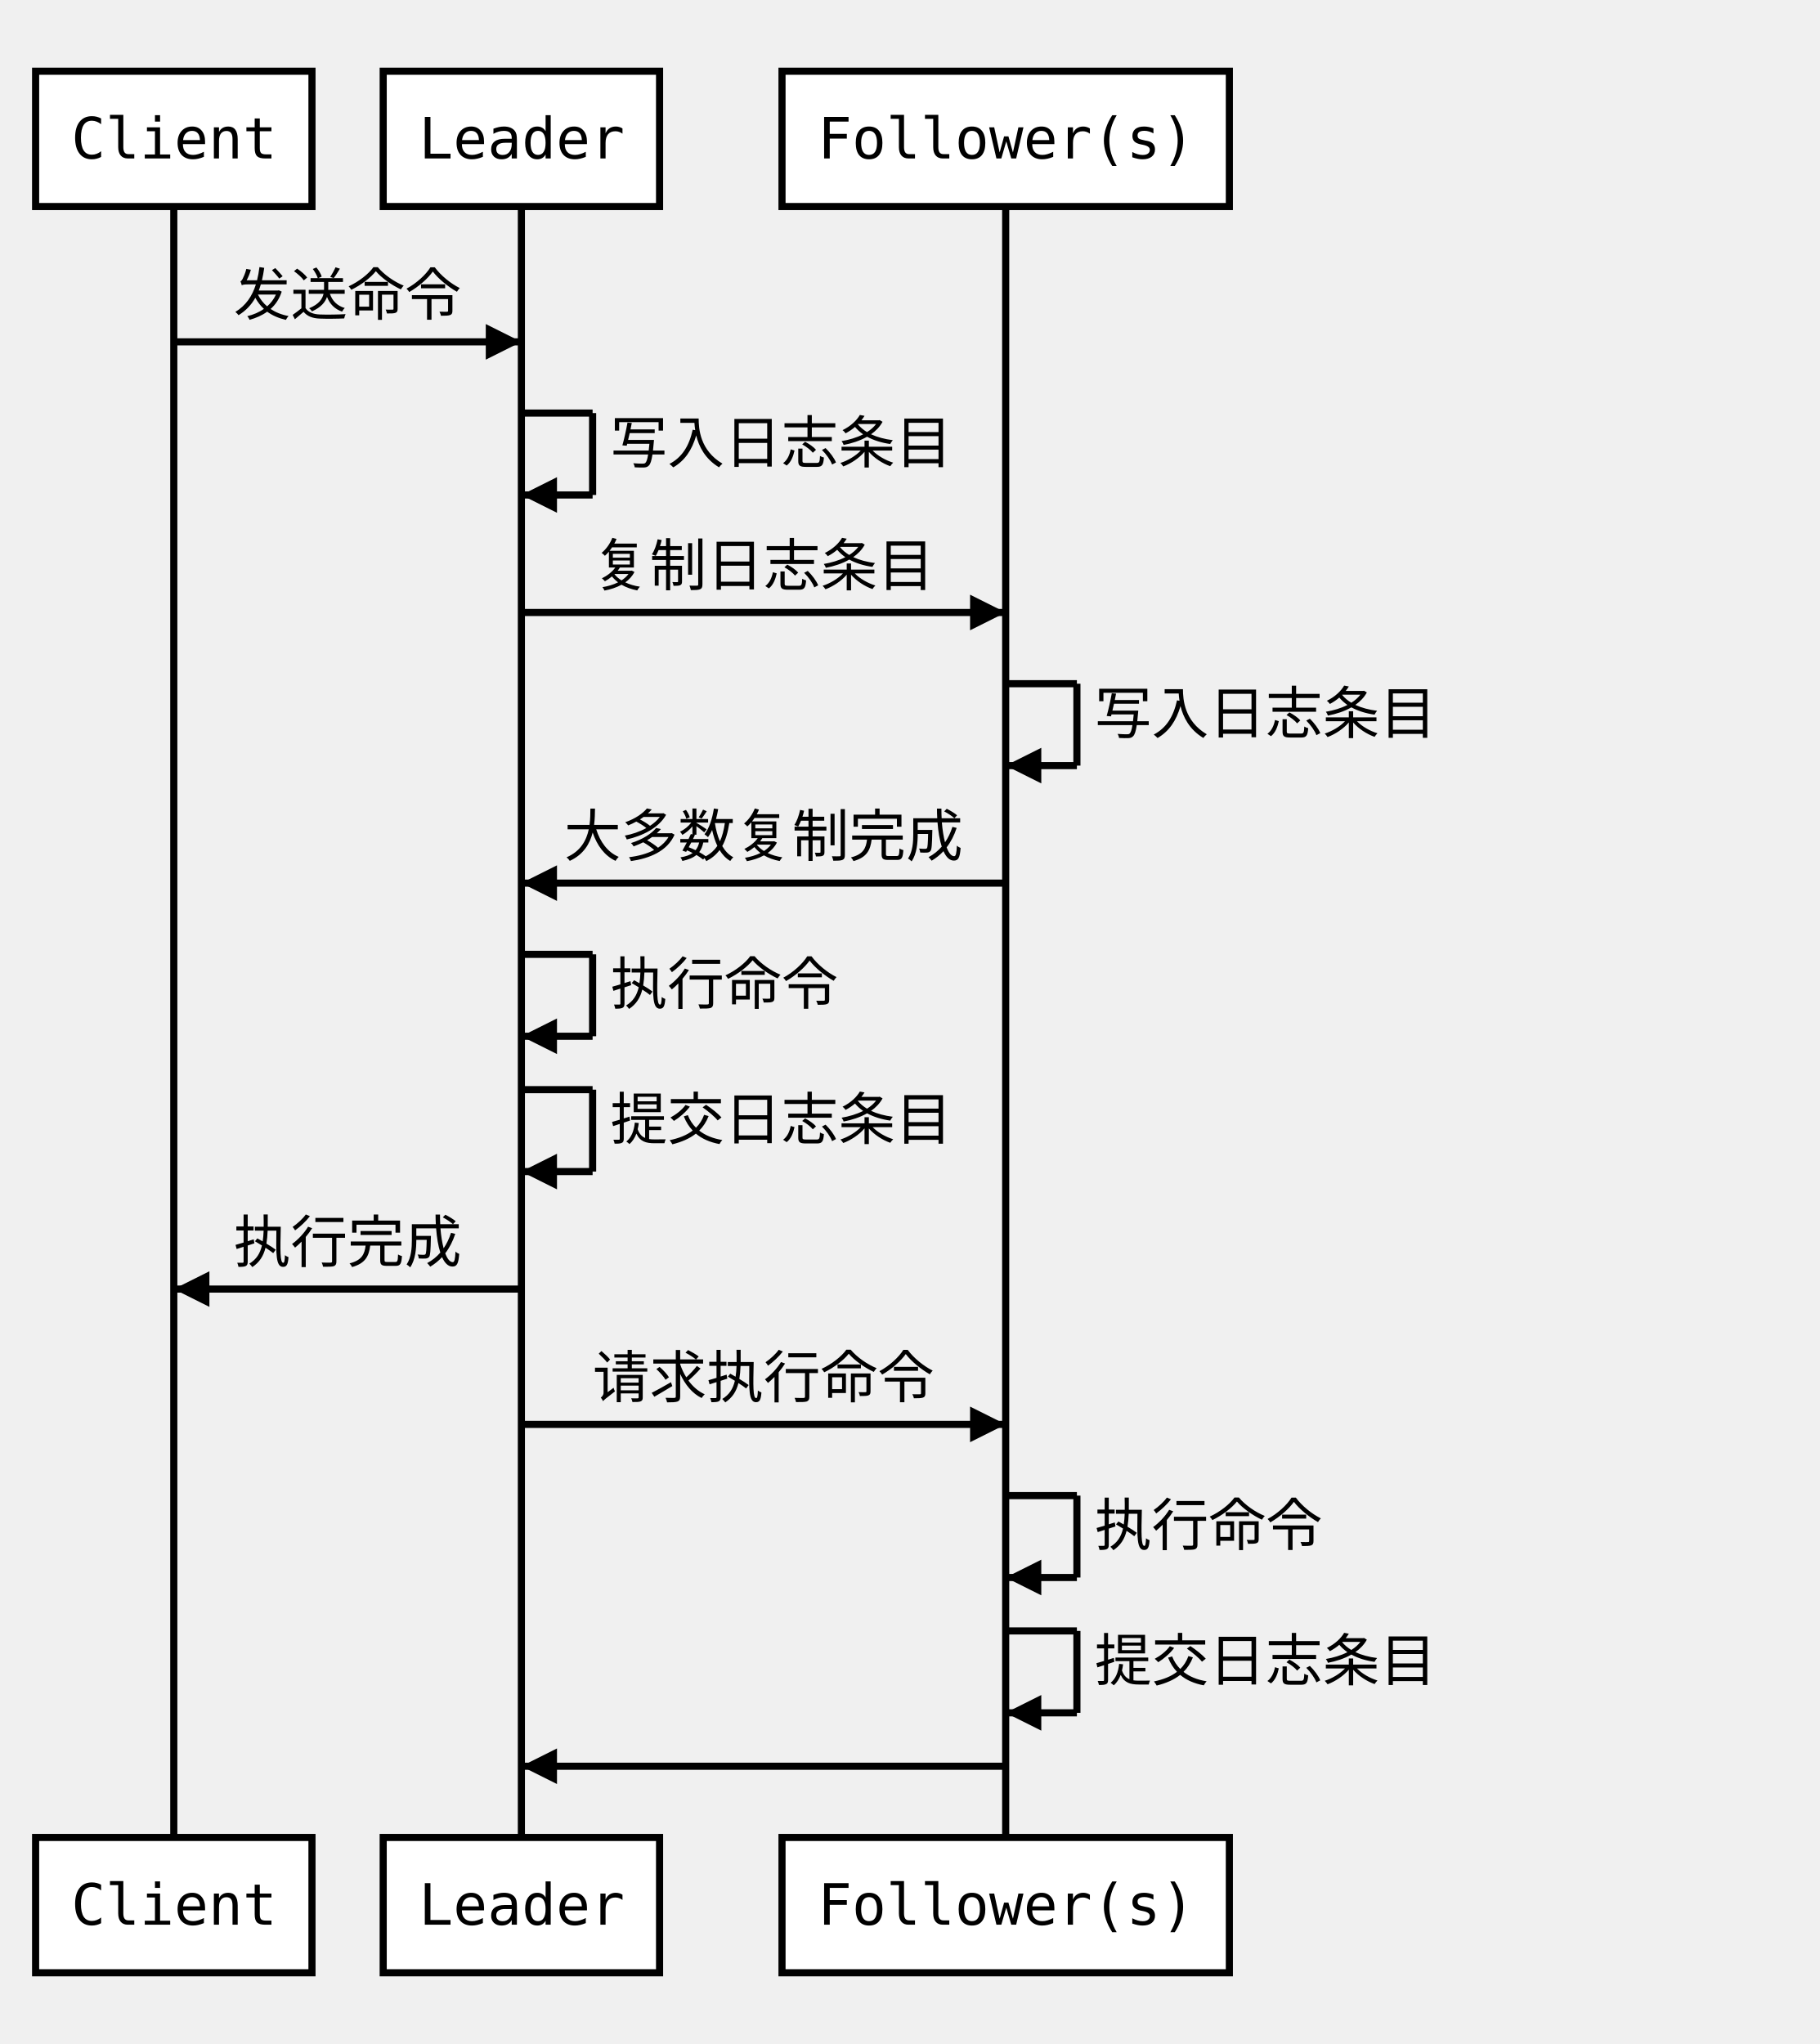
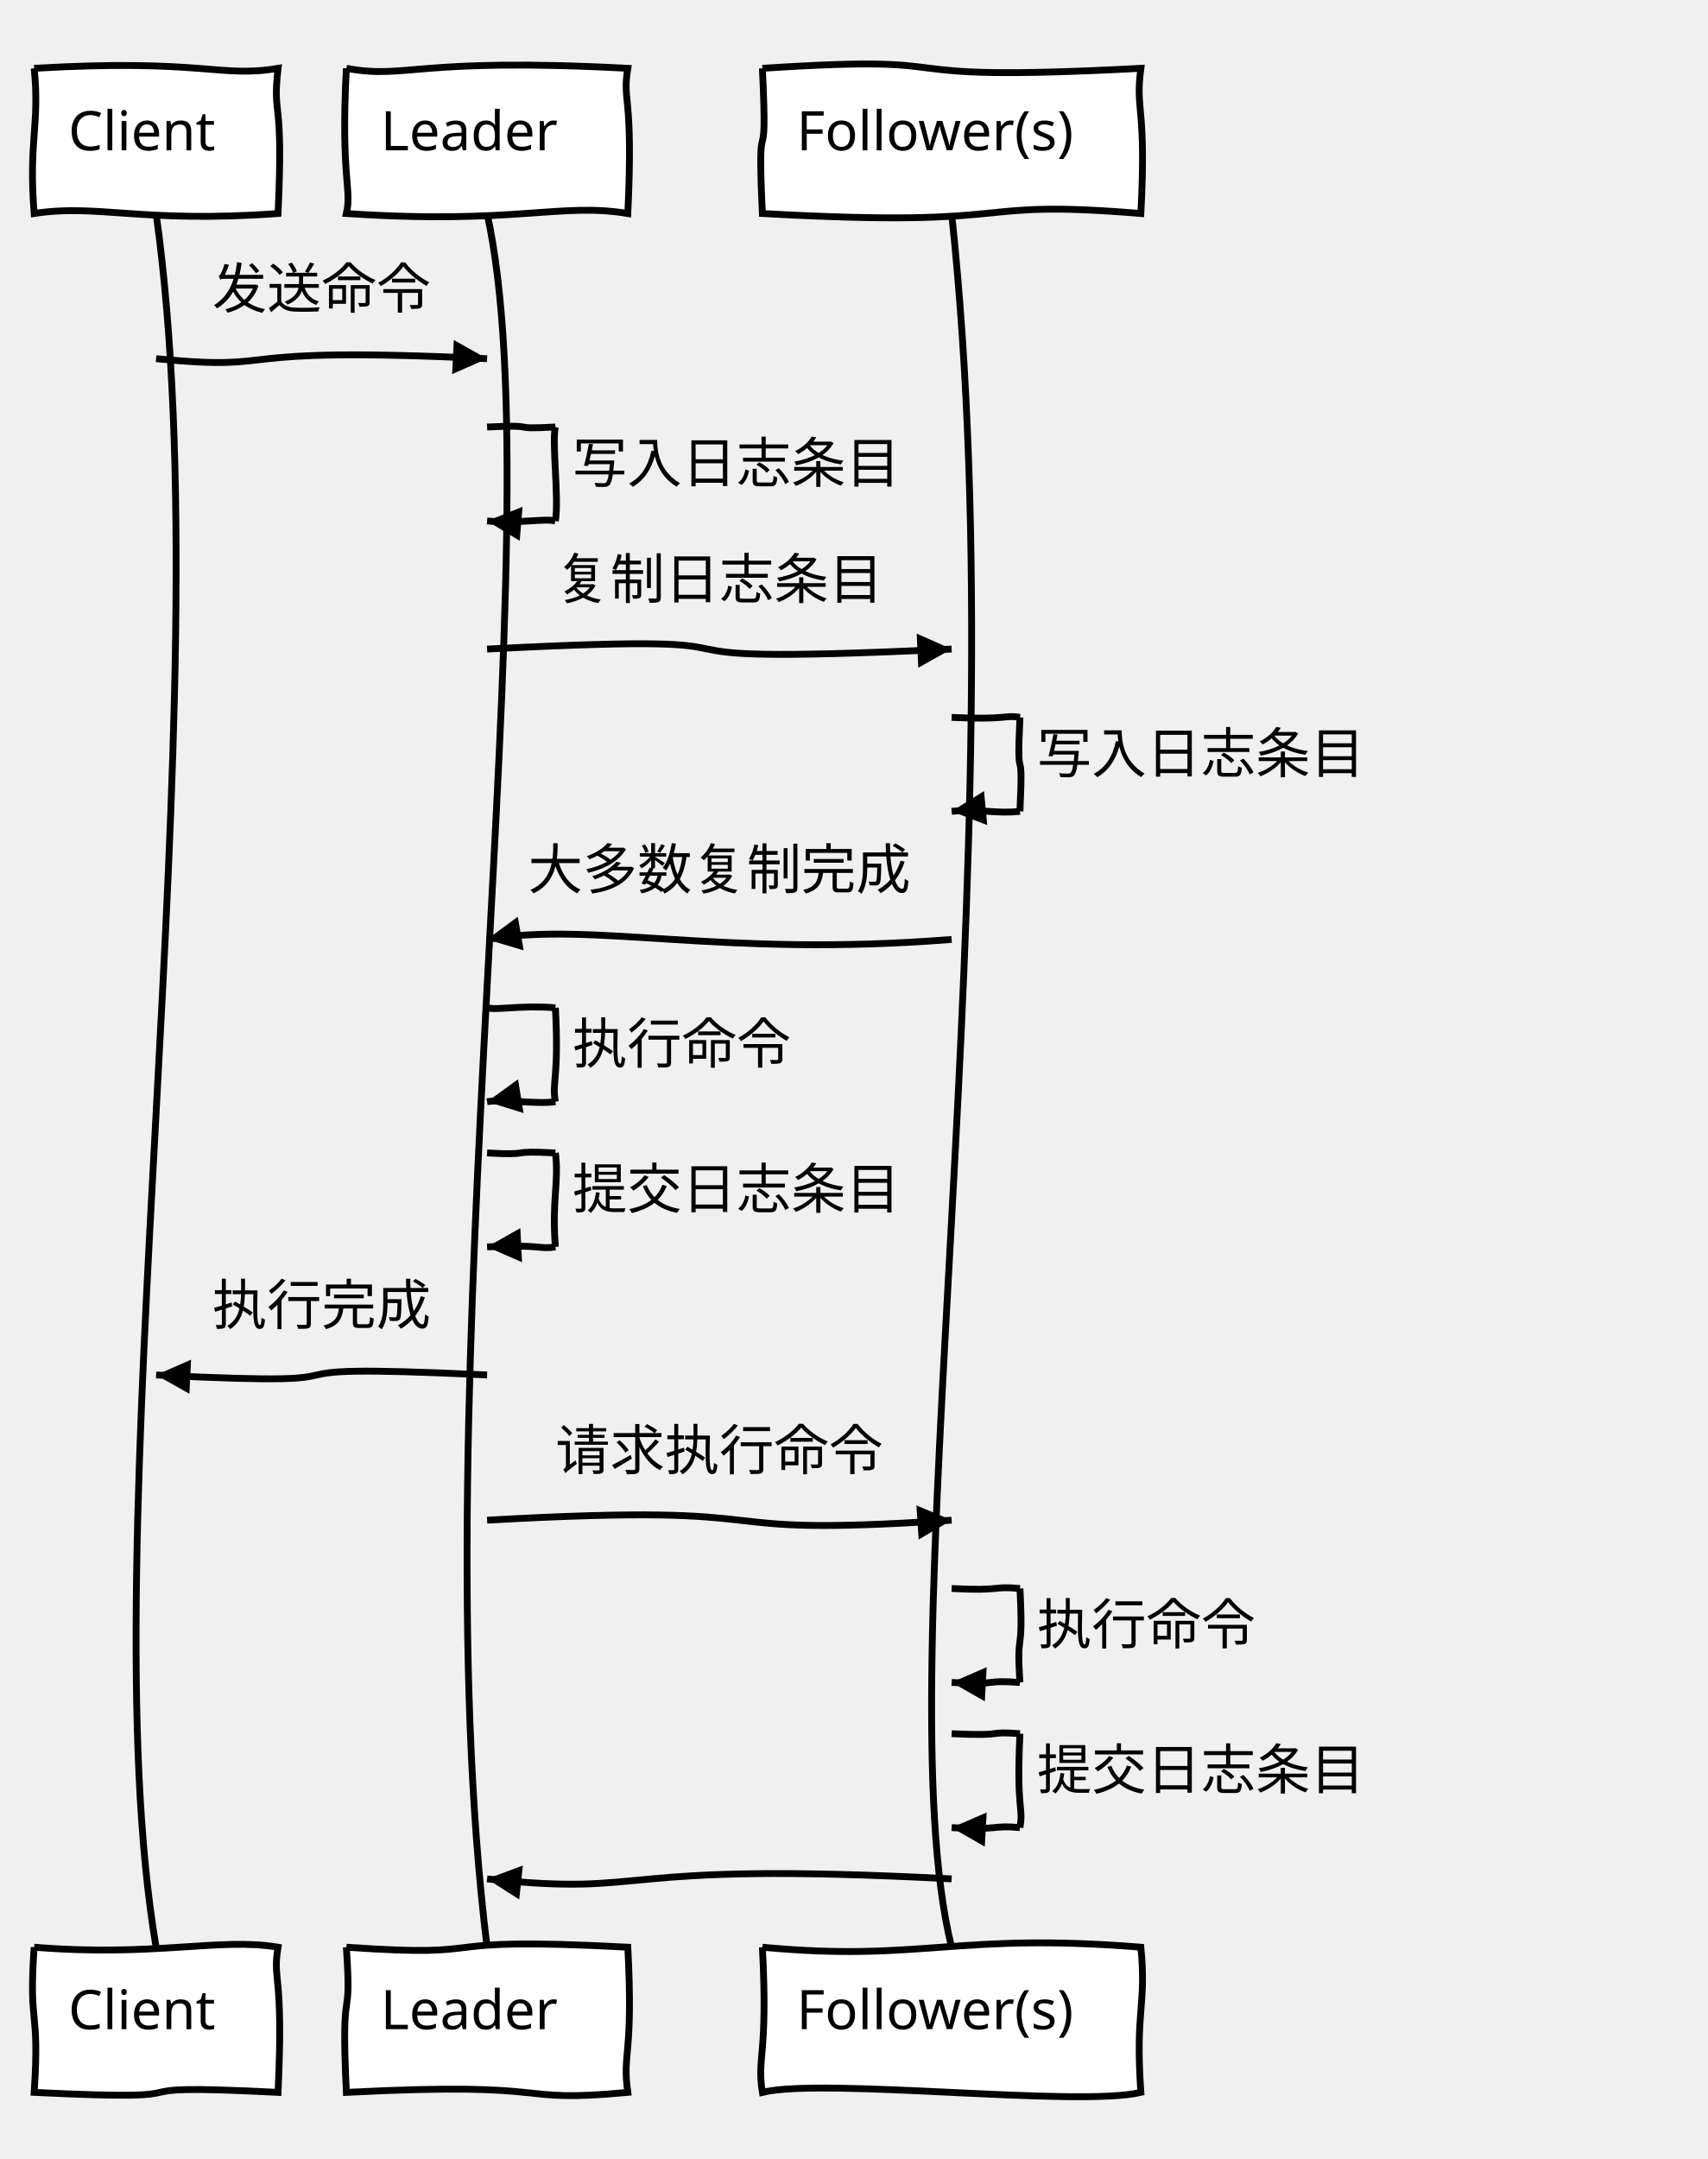
- <svg xmlns="http://www.w3.org/2000/svg" width="511" height="574">
+ <svg xmlns="http://www.w3.org/2000/svg" width="500" height="632">
  <source>Client-&gt;Leader: 发送命令
Leader-&gt;Leader: 写入日志条目
Leader-&gt;Follower(s): 复制日志条目
Follower(s)-&gt;Follower(s): 写入日志条目
Follower(s)-&gt;Leader: 大多数复制完成
Leader-&gt;Leader: 执行命令
Leader-&gt;Leader: 提交日志条目
Leader-&gt;Client: 执行完成 
Leader-&gt;Follower(s): 请求执行命令
Follower(s)-&gt;Follower(s): 执行命令
Follower(s)-&gt;Follower(s): 提交日志条目
Follower(s)-&gt;Leader: 
</source>
  <defs>
    <marker viewBox="0 0 5 5" markerWidth="5" markerHeight="5" orient="auto" refX="5" refY="2.5" id="markerArrowBlock">
      <path d="M 0 0 L 5 2.5 L 0 5 z" />
    </marker>
    <marker viewBox="0 0 9.6 16" markerWidth="4" markerHeight="16" orient="auto" refX="9.6" refY="8" id="markerArrowOpen">
      <path d="M 9.6,8 1.92,16 0,13.7 5.76,8 0,2.286 1.92,0 9.6,8 z" />
    </marker>
  </defs>
  <g class="title" />
  <g class="actor">
-     <rect x="10" y="20" width="77.609" height="38" stroke="#000000" fill="#ffffff" style="stroke-width: 2;" />
-     <text x="20" y="44.5" style="font-size: 16px; font-family: &quot;Andale Mono&quot;, monospace;">
+     <path d="M10,20C59.7,17.1 64.3,22.9 81.4,20.0C79.7,35.4 83.1,26.8 81.4,62.5C41.4,65.4 28.5,59.6 10.0,62.5C8.3,41.0 11.7,36.6 10.0,20.0" stroke="#000000" fill="#ffffff" style="stroke-width: 2;" />
+     <text x="20" y="44" style="font-size: 16px; font-family: danielbd;">
      <tspan x="20">Client</tspan>
    </text>
  </g>
  <g class="actor">
-     <rect x="10" y="516" width="77.609" height="38" stroke="#000000" fill="#ffffff" style="stroke-width: 2;" />
-     <text x="20" y="540.5" style="font-size: 16px; font-family: &quot;Andale Mono&quot;, monospace;">
+     <path d="M10,570C45.5,572.9 64.3,567.1 81.4,570.0C79.7,580.2 83.1,576.8 81.4,612.5C24.4,609.6 70.0,615.4 10.0,612.5C11.7,587.0 8.3,594.1 10.0,570.0" stroke="#000000" fill="#ffffff" style="stroke-width: 2;" />
+     <text x="20" y="594" style="font-size: 16px; font-family: danielbd;">
      <tspan x="20">Client</tspan>
    </text>
  </g>
-   <line x1="48.805" x2="48.805" y1="58" y2="516" stroke="#000000" fill="none" style="stroke-width: 2;" />
+   <path d="M45.7,62.5C66.0,207.6 25.4,450.5 45.7,570.0" stroke="#000000" fill="none" style="stroke-width: 2;" />
  <g class="actor">
-     <rect x="107.609" y="20" width="77.609" height="38" stroke="#000000" fill="#ffffff" style="stroke-width: 2;" />
-     <text x="117.609" y="44.5" style="font-size: 16px; font-family: &quot;Andale Mono&quot;, monospace;">
-       <tspan x="117.609">Leader</tspan>
+     <path d="M101.422,20C119.2,23.3 121.2,16.7 183.8,20.0C182.1,30.2 185.5,26.8 183.8,62.5C164.0,59.2 150.9,65.8 101.4,62.5C103.1,55.3 99.7,52.3 101.4,20.0" stroke="#000000" fill="#ffffff" style="stroke-width: 2;" />
+     <text x="111.422" y="44" style="font-size: 16px; font-family: danielbd;">
+       <tspan x="111.422">Leader</tspan>
    </text>
  </g>
  <g class="actor">
-     <rect x="107.609" y="516" width="77.609" height="38" stroke="#000000" fill="#ffffff" style="stroke-width: 2;" />
-     <text x="117.609" y="540.5" style="font-size: 16px; font-family: &quot;Andale Mono&quot;, monospace;">
-       <tspan x="117.609">Leader</tspan>
+     <path d="M101.422,570C148.4,573.3 121.2,566.7 183.8,570.0C185.5,602.3 182.1,600.7 183.8,612.5C148.4,615.8 165.9,609.2 101.4,612.5C99.7,576.8 103.1,595.2 101.4,570.0" stroke="#000000" fill="#ffffff" style="stroke-width: 2;" />
+     <text x="111.422" y="594" style="font-size: 16px; font-family: danielbd;">
+       <tspan x="111.422">Leader</tspan>
    </text>
  </g>
-   <line x1="146.414" x2="146.414" y1="58" y2="516" stroke="#000000" fill="none" style="stroke-width: 2;" />
+   <path d="M142.6,62.5C162.9,154.4 122.3,405.2 142.6,570.0" stroke="#000000" fill="none" style="stroke-width: 2;" />
  <g class="actor">
-     <rect x="219.602" y="20" width="125.625" height="38" stroke="#000000" fill="#ffffff" style="stroke-width: 2;" />
-     <text x="229.602" y="44.5" style="font-size: 16px; font-family: &quot;Andale Mono&quot;, monospace;">
-       <tspan x="229.602">Follower(s)</tspan>
+     <path d="M223.199,20C290.7,15.6 249.8,24.4 334.0,20.0C332.3,32.9 335.7,30.4 334.0,62.5C280.7,58.1 302.7,66.9 223.2,62.5C221.5,26.8 224.9,55.7 223.2,20.0" stroke="#000000" fill="#ffffff" style="stroke-width: 2;" />
+     <text x="233.199" y="44" style="font-size: 16px; font-family: danielbd;">
+       <tspan x="233.199">Follower(s)</tspan>
    </text>
  </g>
  <g class="actor">
-     <rect x="219.602" y="516" width="125.625" height="38" stroke="#000000" fill="#ffffff" style="stroke-width: 2;" />
-     <text x="229.602" y="540.5" style="font-size: 16px; font-family: &quot;Andale Mono&quot;, monospace;">
-       <tspan x="229.602">Follower(s)</tspan>
+     <path d="M223.199,570C269.6,574.4 279.5,565.6 334.0,570.0C335.7,587.4 332.3,588.1 334.0,612.5C315.7,616.9 240.9,608.1 223.2,612.5C221.5,601.9 224.9,602.3 223.2,570.0" stroke="#000000" fill="#ffffff" style="stroke-width: 2;" />
+     <text x="233.199" y="594" style="font-size: 16px; font-family: danielbd;">
+       <tspan x="233.199">Follower(s)</tspan>
    </text>
  </g>
-   <line x1="282.414" x2="282.414" y1="58" y2="516" stroke="#000000" fill="none" style="stroke-width: 2;" />
+   <path d="M278.6,62.5C298.9,252.0 258.3,488.8 278.6,570.0" stroke="#000000" fill="none" style="stroke-width: 2;" />
  <g class="signal">
-     <text x="65.609" y="88.5" style="font-size: 16px; font-family: &quot;Andale Mono&quot;, monospace;">
-       <tspan x="65.609">发送命令</tspan>
+     <text x="62.158" y="90.25" style="font-size: 16px; font-family: danielbd;">
+       <tspan x="62.158">发送命令</tspan>
    </text>
-     <line x1="48.805" x2="146.414" y1="96" y2="96" stroke="#000000" fill="none" style="stroke-width: 2; marker-end: url(&quot;#markerArrowBlock&quot;);" />
+     <path d="M45.7,105.0C85.6,108.9 61.2,101.1 142.6,105.0" stroke="#000000" fill="none" style="stroke-width: 2; marker-end: url(&quot;#markerArrowBlock&quot;);" />
  </g>
  <g class="signal">
-     <text x="171.414" y="130" style="font-size: 16px; font-family: &quot;Andale Mono&quot;, monospace;">
-       <tspan x="171.414">写入日志条目</tspan>
+     <text x="167.605" y="141.25" style="font-size: 16px; font-family: danielbd;">
+       <tspan x="167.605">写入日志条目</tspan>
    </text>
-     <line x1="146.414" x2="166.414" y1="116" y2="116" stroke="#000000" fill="none" style="stroke-width: 2;" />
-     <line x1="166.414" x2="166.414" y1="116" y2="139" stroke="#000000" fill="none" style="stroke-width: 2;" />
-     <line x1="166.414" x2="146.414" y1="139" y2="139" stroke="#000000" fill="none" style="stroke-width: 2; marker-end: url(&quot;#markerArrowBlock&quot;);" />
+     <path d="M142.6,125.0C159.4,124.2 147.4,125.8 162.6,125.0" stroke="#000000" fill="none" style="stroke-width: 2;" />
+     <path d="M162.6,125.0C161.5,129.4 163.7,145.7 162.6,152.5" stroke="#000000" fill="none" style="stroke-width: 2;" />
+     <path d="M162.6,152.5C159.4,151.7 152.2,153.3 142.6,152.5" stroke="#000000" fill="none" style="stroke-width: 2; marker-end: url(&quot;#markerArrowBlock&quot;);" />
  </g>
  <g class="signal">
-     <text x="166.414" y="164.5" style="font-size: 16px; font-family: &quot;Andale Mono&quot;, monospace;">
-       <tspan x="166.414">复制日志条目</tspan>
+     <text x="162.605" y="175.25" style="font-size: 16px; font-family: danielbd;">
+       <tspan x="162.605">复制日志条目</tspan>
    </text>
-     <line x1="146.414" x2="282.414" y1="172" y2="172" stroke="#000000" fill="none" style="stroke-width: 2; marker-end: url(&quot;#markerArrowBlock&quot;);" />
+     <path d="M142.6,190.0C247.6,184.6 164.4,195.4 278.6,190.0" stroke="#000000" fill="none" style="stroke-width: 2; marker-end: url(&quot;#markerArrowBlock&quot;);" />
  </g>
  <g class="signal">
-     <text x="307.414" y="206" style="font-size: 16px; font-family: &quot;Andale Mono&quot;, monospace;">
-       <tspan x="307.414">写入日志条目</tspan>
+     <text x="303.605" y="226.25" style="font-size: 16px; font-family: danielbd;">
+       <tspan x="303.605">写入日志条目</tspan>
    </text>
-     <line x1="282.414" x2="302.414" y1="192" y2="192" stroke="#000000" fill="none" style="stroke-width: 2;" />
-     <line x1="302.414" x2="302.414" y1="192" y2="215" stroke="#000000" fill="none" style="stroke-width: 2;" />
-     <line x1="302.414" x2="282.414" y1="215" y2="215" stroke="#000000" fill="none" style="stroke-width: 2; marker-end: url(&quot;#markerArrowBlock&quot;);" />
+     <path d="M278.6,210.0C295.4,210.8 293.8,209.2 298.6,210.0" stroke="#000000" fill="none" style="stroke-width: 2;" />
+     <path d="M298.6,210.0C297.5,233.1 299.7,214.4 298.6,237.5" stroke="#000000" fill="none" style="stroke-width: 2;" />
+     <path d="M298.6,237.5C291.7,238.3 287.0,236.7 278.6,237.5" stroke="#000000" fill="none" style="stroke-width: 2; marker-end: url(&quot;#markerArrowBlock&quot;);" />
  </g>
  <g class="signal">
-     <text x="158.414" y="240.5" style="font-size: 16px; font-family: &quot;Andale Mono&quot;, monospace;">
-       <tspan x="158.414">大多数复制完成</tspan>
+     <text x="154.605" y="260.25" style="font-size: 16px; font-family: danielbd;">
+       <tspan x="154.605">大多数复制完成</tspan>
    </text>
-     <line x1="282.414" x2="146.414" y1="248" y2="248" stroke="#000000" fill="none" style="stroke-width: 2; marker-end: url(&quot;#markerArrowBlock&quot;);" />
+     <path d="M278.6,275.0C211.0,280.4 173.5,269.6 142.6,275.0" stroke="#000000" fill="none" style="stroke-width: 2; marker-end: url(&quot;#markerArrowBlock&quot;);" />
  </g>
  <g class="signal">
-     <text x="171.414" y="282" style="font-size: 16px; font-family: &quot;Andale Mono&quot;, monospace;">
-       <tspan x="171.414">执行命令</tspan>
+     <text x="167.605" y="311.25" style="font-size: 16px; font-family: danielbd;">
+       <tspan x="167.605">执行命令</tspan>
    </text>
-     <line x1="146.414" x2="166.414" y1="268" y2="268" stroke="#000000" fill="none" style="stroke-width: 2;" />
-     <line x1="166.414" x2="166.414" y1="268" y2="291" stroke="#000000" fill="none" style="stroke-width: 2;" />
-     <line x1="166.414" x2="146.414" y1="291" y2="291" stroke="#000000" fill="none" style="stroke-width: 2; marker-end: url(&quot;#markerArrowBlock&quot;);" />
+     <path d="M142.6,295.0C145.8,295.8 152.0,294.2 162.6,295.0" stroke="#000000" fill="none" style="stroke-width: 2;" />
+     <path d="M162.6,295.0C163.7,315.9 161.5,316.8 162.6,322.5" stroke="#000000" fill="none" style="stroke-width: 2;" />
+     <path d="M162.6,322.5C157.2,323.3 147.5,321.7 142.6,322.5" stroke="#000000" fill="none" style="stroke-width: 2; marker-end: url(&quot;#markerArrowBlock&quot;);" />
  </g>
  <g class="signal">
-     <text x="171.414" y="320" style="font-size: 16px; font-family: &quot;Andale Mono&quot;, monospace;">
-       <tspan x="171.414">提交日志条目</tspan>
+     <text x="167.605" y="353.75" style="font-size: 16px; font-family: danielbd;">
+       <tspan x="167.605">提交日志条目</tspan>
    </text>
-     <line x1="146.414" x2="166.414" y1="306" y2="306" stroke="#000000" fill="none" style="stroke-width: 2;" />
-     <line x1="166.414" x2="166.414" y1="306" y2="329" stroke="#000000" fill="none" style="stroke-width: 2;" />
-     <line x1="166.414" x2="146.414" y1="329" y2="329" stroke="#000000" fill="none" style="stroke-width: 2; marker-end: url(&quot;#markerArrowBlock&quot;);" />
+     <path d="M142.6,337.5C156.9,338.3 147.6,336.7 162.6,337.5" stroke="#000000" fill="none" style="stroke-width: 2;" />
+     <path d="M162.6,337.5C163.7,345.9 161.5,351.5 162.6,365.0" stroke="#000000" fill="none" style="stroke-width: 2;" />
+     <path d="M162.6,365.0C157.8,365.8 158.6,364.2 142.6,365.0" stroke="#000000" fill="none" style="stroke-width: 2; marker-end: url(&quot;#markerArrowBlock&quot;);" />
  </g>
  <g class="signal">
-     <text x="65.609" y="354.5" style="font-size: 16px; font-family: &quot;Andale Mono&quot;, monospace;">
-       <tspan x="65.609">执行完成</tspan>
+     <text x="62.158" y="387.75" style="font-size: 16px; font-family: danielbd;">
+       <tspan x="62.158">执行完成</tspan>
    </text>
-     <line x1="146.414" x2="48.805" y1="362" y2="362" stroke="#000000" fill="none" style="stroke-width: 2; marker-end: url(&quot;#markerArrowBlock&quot;);" />
+     <path d="M142.6,402.5C61.2,398.6 123.3,406.4 45.7,402.5" stroke="#000000" fill="none" style="stroke-width: 2; marker-end: url(&quot;#markerArrowBlock&quot;);" />
  </g>
  <g class="signal">
-     <text x="166.414" y="392.5" style="font-size: 16px; font-family: &quot;Andale Mono&quot;, monospace;">
-       <tspan x="166.414">请求执行命令</tspan>
+     <text x="162.605" y="430.25" style="font-size: 16px; font-family: danielbd;">
+       <tspan x="162.605">请求执行命令</tspan>
    </text>
-     <line x1="146.414" x2="282.414" y1="400" y2="400" stroke="#000000" fill="none" style="stroke-width: 2; marker-end: url(&quot;#markerArrowBlock&quot;);" />
+     <path d="M142.6,445.0C238.8,439.6 197.9,450.4 278.6,445.0" stroke="#000000" fill="none" style="stroke-width: 2; marker-end: url(&quot;#markerArrowBlock&quot;);" />
  </g>
  <g class="signal">
-     <text x="307.414" y="434" style="font-size: 16px; font-family: &quot;Andale Mono&quot;, monospace;">
-       <tspan x="307.414">执行命令</tspan>
+     <text x="303.605" y="481.25" style="font-size: 16px; font-family: danielbd;">
+       <tspan x="303.605">执行命令</tspan>
    </text>
-     <line x1="282.414" x2="302.414" y1="420" y2="420" stroke="#000000" fill="none" style="stroke-width: 2;" />
-     <line x1="302.414" x2="302.414" y1="420" y2="443" stroke="#000000" fill="none" style="stroke-width: 2;" />
-     <line x1="302.414" x2="282.414" y1="443" y2="443" stroke="#000000" fill="none" style="stroke-width: 2; marker-end: url(&quot;#markerArrowBlock&quot;);" />
+     <path d="M278.6,465.0C293.8,465.8 290.2,464.2 298.6,465.0" stroke="#000000" fill="none" style="stroke-width: 2;" />
+     <path d="M298.6,465.0C299.7,485.9 297.5,476.0 298.6,492.5" stroke="#000000" fill="none" style="stroke-width: 2;" />
+     <path d="M298.6,492.5C287.2,491.7 293.8,493.3 278.6,492.5" stroke="#000000" fill="none" style="stroke-width: 2; marker-end: url(&quot;#markerArrowBlock&quot;);" />
  </g>
  <g class="signal">
-     <text x="307.414" y="472" style="font-size: 16px; font-family: &quot;Andale Mono&quot;, monospace;">
-       <tspan x="307.414">提交日志条目</tspan>
+     <text x="303.605" y="523.75" style="font-size: 16px; font-family: danielbd;">
+       <tspan x="303.605">提交日志条目</tspan>
    </text>
-     <line x1="282.414" x2="302.414" y1="458" y2="458" stroke="#000000" fill="none" style="stroke-width: 2;" />
-     <line x1="302.414" x2="302.414" y1="458" y2="481" stroke="#000000" fill="none" style="stroke-width: 2;" />
-     <line x1="302.414" x2="282.414" y1="481" y2="481" stroke="#000000" fill="none" style="stroke-width: 2; marker-end: url(&quot;#markerArrowBlock&quot;);" />
+     <path d="M278.6,507.5C295.4,508.3 288.2,506.7 298.6,507.5" stroke="#000000" fill="none" style="stroke-width: 2;" />
+     <path d="M298.6,507.5C297.5,530.6 299.7,528.4 298.6,535.0" stroke="#000000" fill="none" style="stroke-width: 2;" />
+     <path d="M298.6,535.0C290.5,534.2 292.9,535.8 278.6,535.0" stroke="#000000" fill="none" style="stroke-width: 2; marker-end: url(&quot;#markerArrowBlock&quot;);" />
  </g>
  <g class="signal">
-     <text x="214.414" y="501" style="font-size: 16px; font-family: &quot;Andale Mono&quot;, monospace;">
-       <tspan x="214.414" />
+     <text x="210.605" y="555" style="font-size: 16px; font-family: danielbd;">
+       <tspan x="210.605" />
    </text>
-     <line x1="282.414" x2="146.414" y1="496" y2="496" stroke="#000000" fill="none" style="stroke-width: 2; marker-end: url(&quot;#markerArrowBlock&quot;);" />
+     <path d="M278.6,550.0C175.2,544.6 193.0,555.4 142.6,550.0" stroke="#000000" fill="none" style="stroke-width: 2; marker-end: url(&quot;#markerArrowBlock&quot;);" />
  </g>
</svg>
